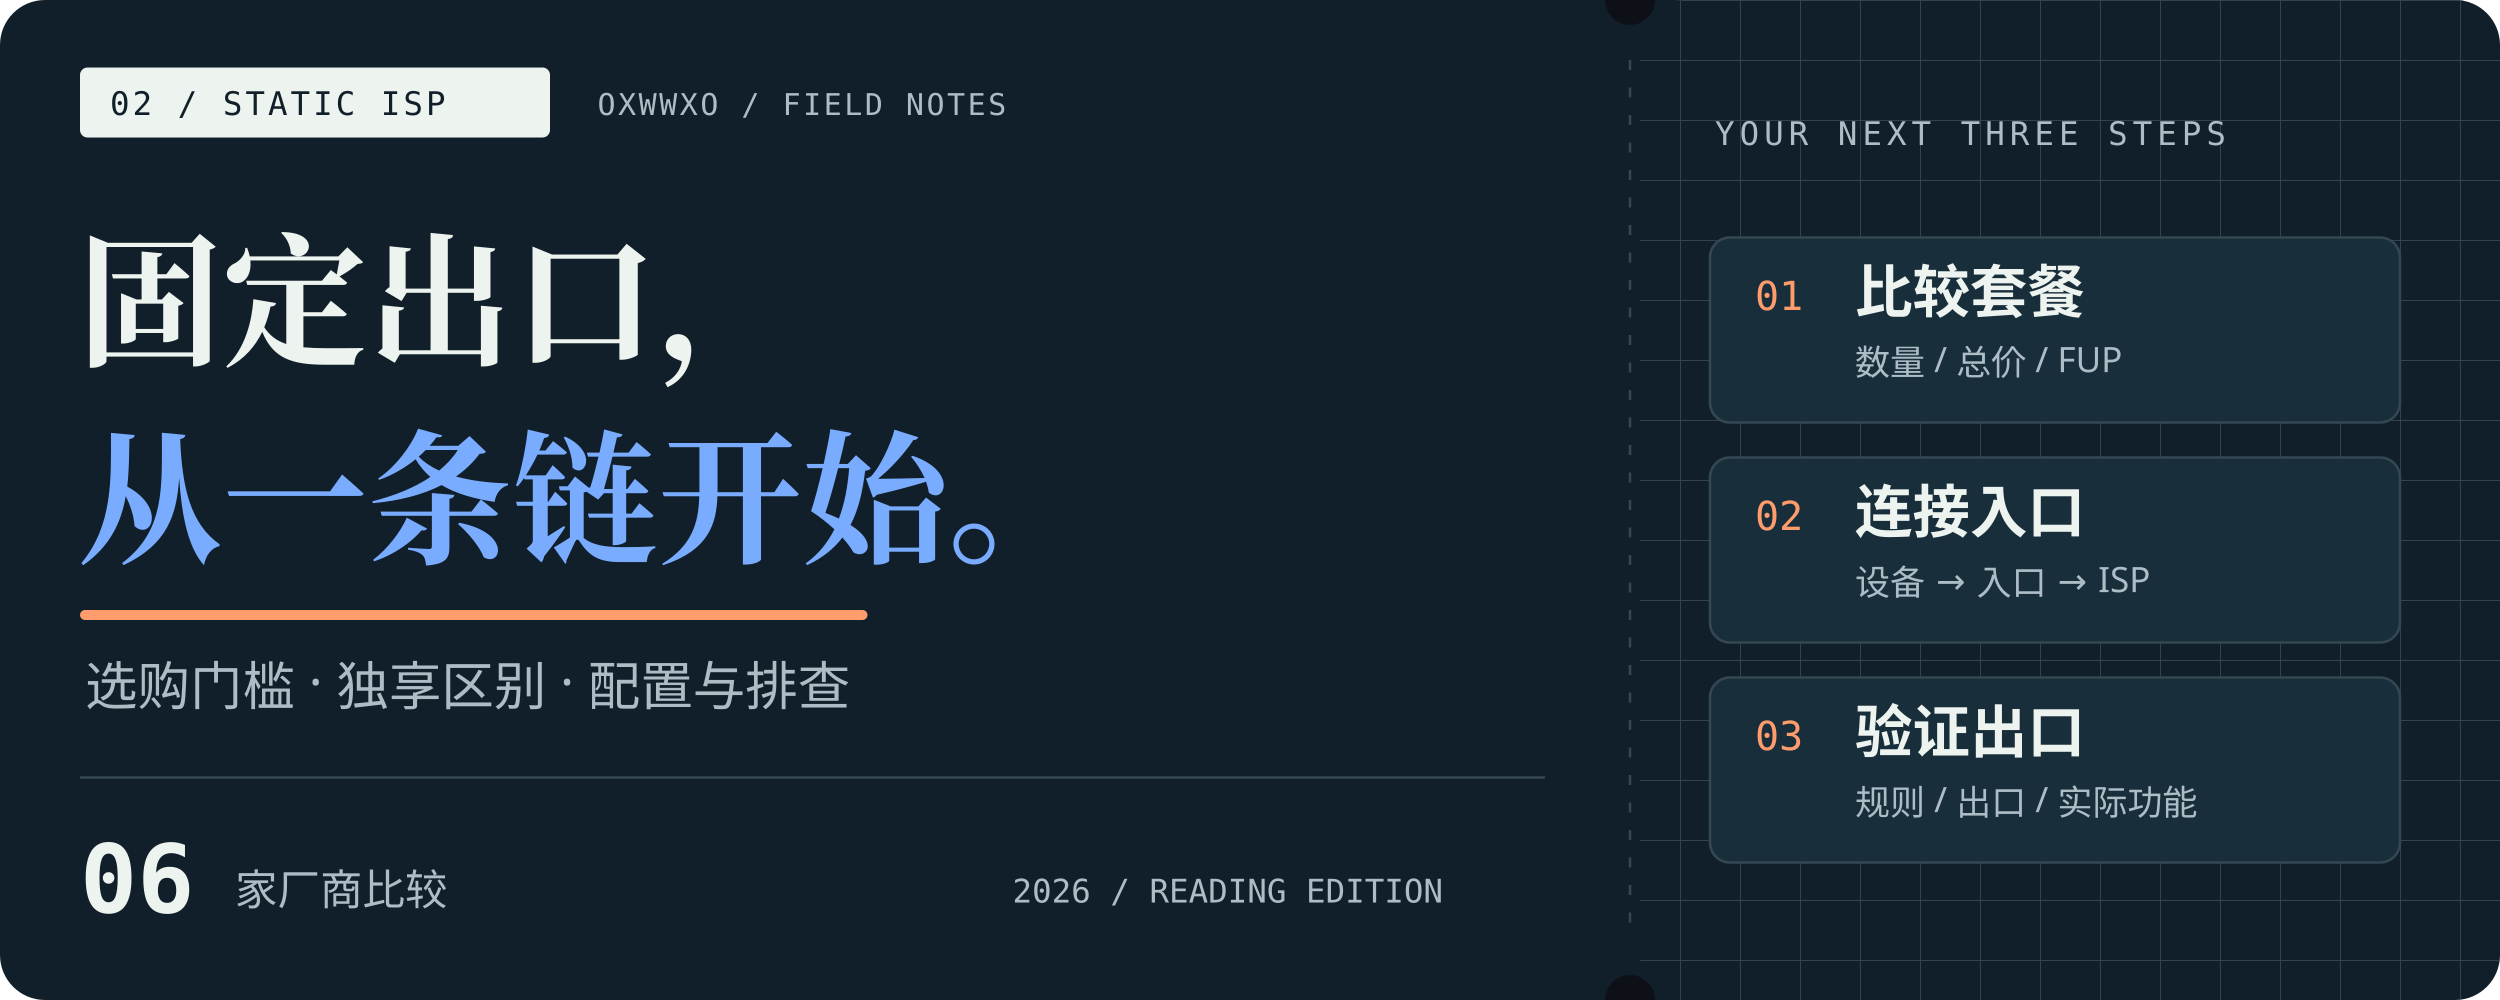
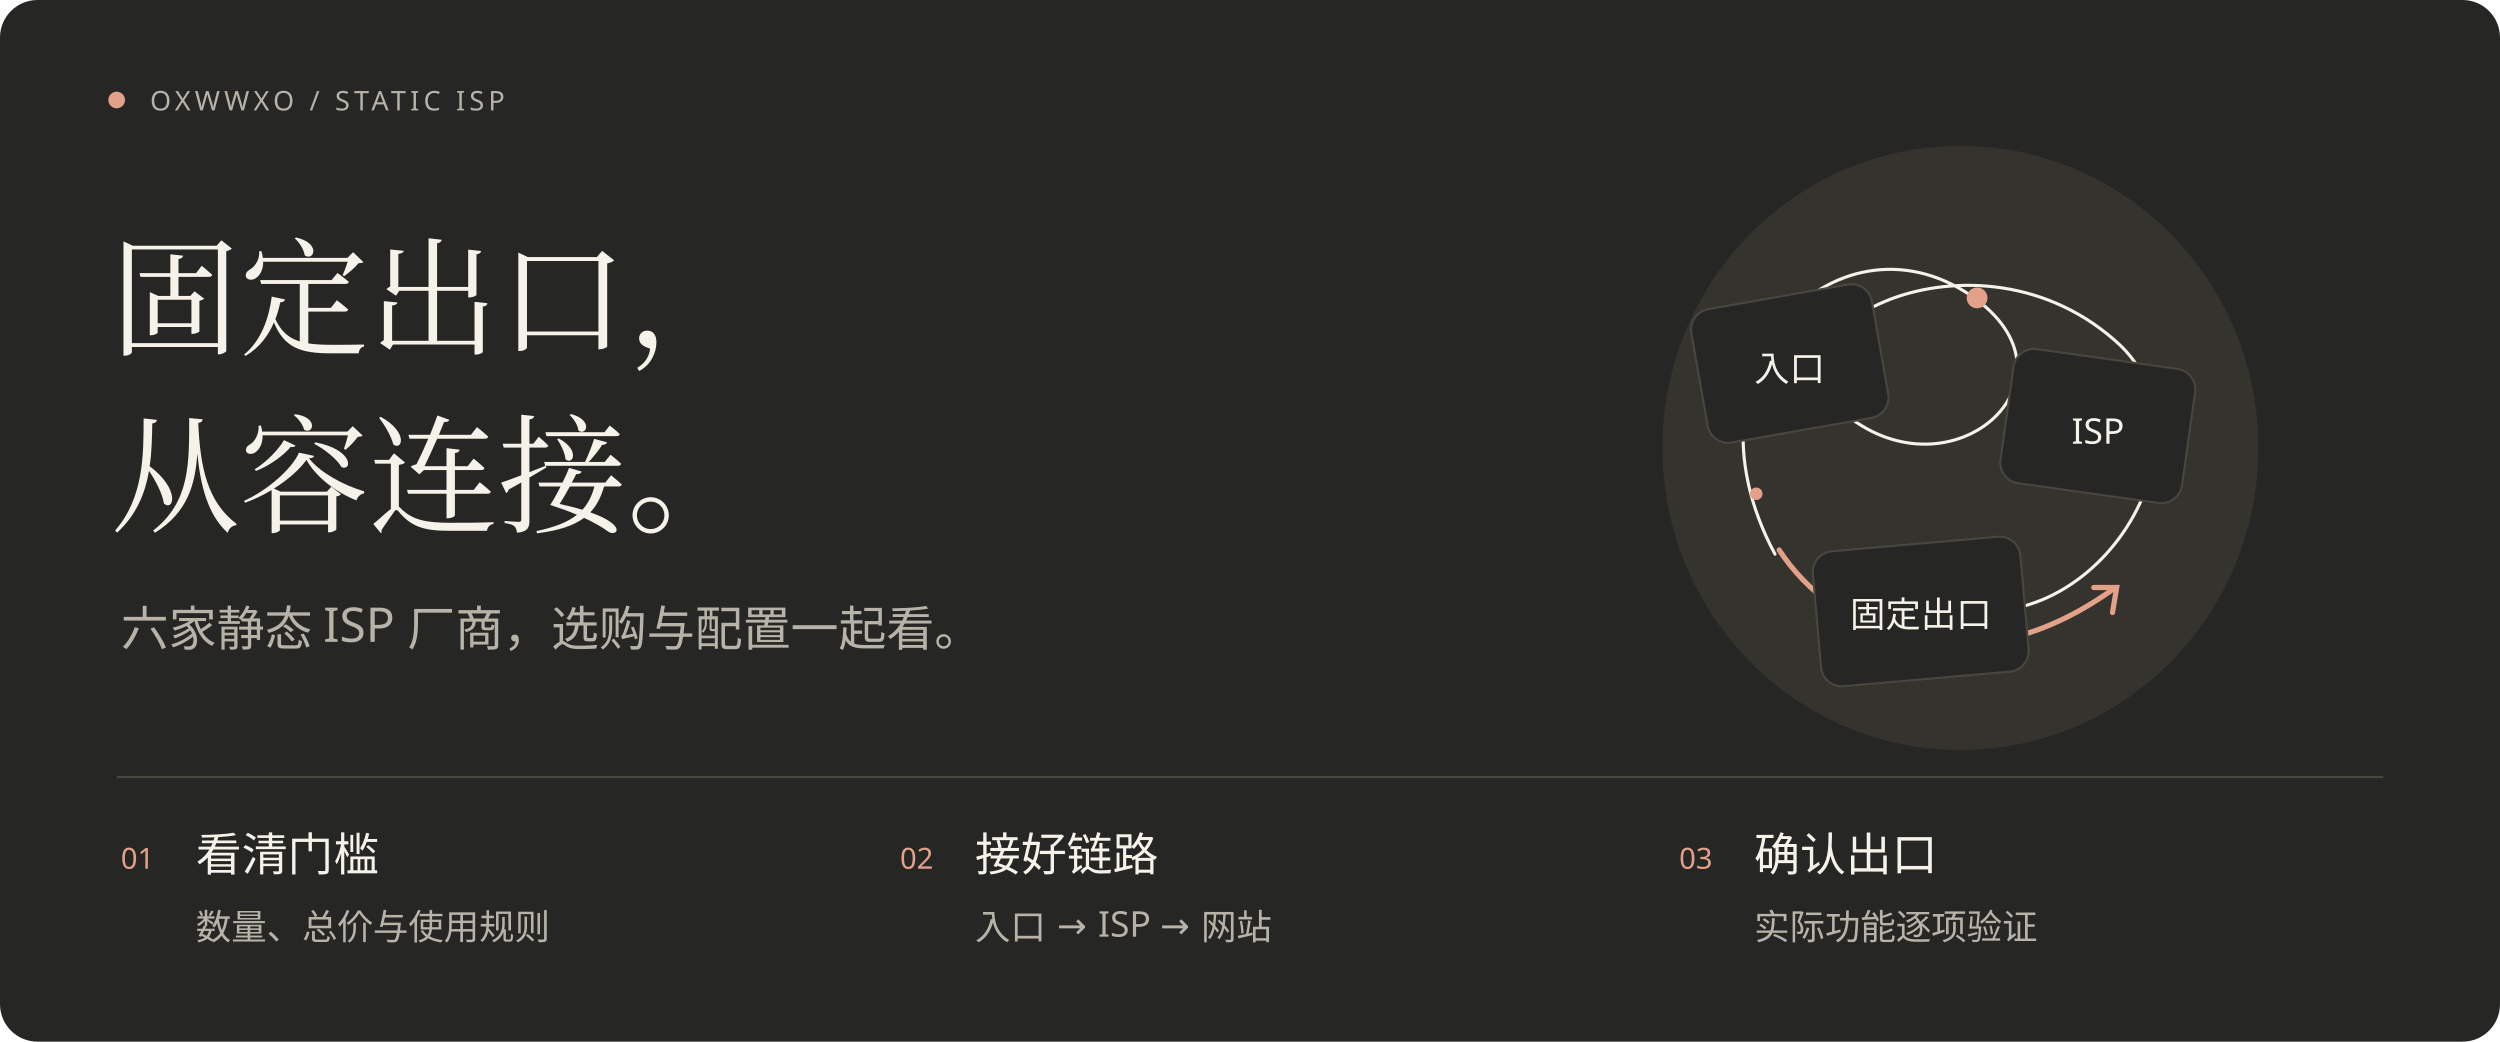
- <svg xmlns="http://www.w3.org/2000/svg" width="1000" height="400" viewBox="0 0 1000 400" role="img" aria-labelledby="title desc">
-   <defs>
-     <pattern id="grid" width="24" height="24" patternUnits="userSpaceOnUse">
-       <path d="M24 0H0V24" fill="none" stroke="#344853" stroke-width=".7" />
-     </pattern>
-   </defs>
-   <rect width="1000" height="400" rx="18" fill="#111f2a" />
-   <rect x="656" y="0" width="344" height="400" rx="18" fill="url(#grid)" />
-   <path d="M652 24V376" stroke="#344853" stroke-dasharray="4 7" />
-   <circle cx="652" cy="0" r="10" fill="#0d1117" />
-   <circle cx="652" cy="400" r="10" fill="#0d1117" />
+ <svg xmlns="http://www.w3.org/2000/svg" width="1200" height="500" viewBox="0 0 1200 500" role="img" aria-labelledby="title desc">
  <g font-family="Microsoft YaHei,PingFang SC,sans-serif">
-     <rect x="32" y="27" width="188" height="28" rx="3" fill="#edf3ee" />
-     <text x="44" y="46" fill="#111f2a" font-size="13" font-family="Consolas,monospace" letter-spacing="1.2">02 / STATIC ISP</text>
-     <text x="239" y="46" fill="#adbdc6" font-size="12" font-family="Consolas,monospace" letter-spacing="1">OXWWXO / FIELD NOTES</text>
-     <g font-family="Noto Serif CJK SC,SimSun,serif" font-size="58" font-weight="700">
-       <text x="31" y="142" fill="#edf3ee">固定出口，</text>
-       <text x="31" y="221" fill="#79acff">从一条链开始。</text>
+     <rect width="1200" height="500" rx="18" fill="#262624" />
+     <circle cx="56" cy="48" r="4" fill="#e3a18a" />
+     <text x="72" y="53" font-size="13" letter-spacing="2" fill="#b7b3a8">OXWWXO  /  STATIC ISP</text>
+     <g font-family="Noto Serif CJK SC,Source Han Serif SC,Songti SC,SimSun,Georgia,serif" font-size="62" fill="#f5f2e9">
+       <text x="53" y="166">固定出口，</text>
+       <text x="53" y="251">从容连接。</text>
    </g>
-     <path d="M34 246H345" stroke="#ff9c6c" stroke-width="4" stroke-linecap="round" />
-     <text x="34" y="282" fill="#adbdc6" font-size="21">选购门槛 · 独享区别 · 配置与排查</text>
-     <path d="M32 311H618" stroke="#344853" />
-     <text x="32" y="365" fill="#edf3ee" font-size="38" font-family="Consolas,monospace" font-weight="700">06</text>
-     <text x="94" y="362" fill="#adbdc6" font-size="17">家厂商比较</text>
-     <text x="405" y="361" fill="#adbdc6" font-size="13" font-family="Consolas,monospace">2026 / READING EDITION</text>
-     <text x="686" y="58" fill="#adbdc6" font-size="13" font-family="Consolas,monospace" letter-spacing="2">YOUR NEXT THREE STEPS</text>
-     <rect x="684" y="95" width="276" height="74" rx="8" fill="#192e3b" stroke="#344853" />
-     <text x="702" y="124" font-size="16" font-family="Consolas,monospace" fill="#ff9c6c">01</text>
-     <text x="742" y="125" font-size="23" font-weight="700" fill="#edf3ee">比较套餐</text>
-     <text x="742" y="150" font-size="14" fill="#adbdc6">数量 / 总价 / FUP</text>
-     <rect x="684" y="183" width="276" height="74" rx="8" fill="#192e3b" stroke="#344853" />
-     <text x="702" y="212" font-size="16" font-family="Consolas,monospace" fill="#ff9c6c">02</text>
-     <text x="742" y="213" font-size="23" font-weight="700" fill="#edf3ee">连接入口</text>
-     <text x="742" y="238" font-size="14" fill="#adbdc6">设备 → 入口 → ISP</text>
-     <rect x="684" y="271" width="276" height="74" rx="8" fill="#192e3b" stroke="#344853" />
-     <text x="702" y="300" font-size="16" font-family="Consolas,monospace" fill="#ff9c6c">03</text>
-     <text x="742" y="301" font-size="23" font-weight="700" fill="#edf3ee">验证出口</text>
-     <text x="742" y="326" font-size="14" fill="#adbdc6">规则 / 出口 / 实际功能</text>
+     <text x="58" y="310" font-size="23" fill="#b7b3a8">六家静态 ISP 厂商，选购与配置一起看。</text>
+     <g transform="translate(812 84)">
+       <ellipse cx="129" cy="131" rx="143" ry="145" fill="#34332e" />
+       <g fill="none" stroke="#f5f2e9" stroke-width="1.5" stroke-linecap="round">
+         <path d="M40 182C-10 89 73 12 137 60C189 99 125 156 74 115C25 76 137 17 206 82C255 130 190 232 116 205" />
+         <path d="M42 180C68 220 132 249 202 199" stroke="#e3a18a" stroke-width="2.5" />
+         <path d="m193 198 11 0-2 12" stroke="#e3a18a" stroke-width="2.5" />
+       </g>
+       <g stroke="#48463f" fill="#262624">
+         <rect x="3" y="58" width="88" height="65" rx="10" transform="rotate(-10 47 90)" />
+         <rect x="151" y="88" width="88" height="65" rx="10" transform="rotate(8 195 120)" />
+         <rect x="60" y="177" width="100" height="65" rx="10" transform="rotate(-5 110 210)" />
+       </g>
+       <g fill="#f5f2e9" text-anchor="middle" font-size="17">
+         <text x="47" y="99">入口</text>
+         <text x="195" y="129">ISP</text>
+         <text x="110" y="217">固定出口</text>
+       </g>
+       <circle cx="137" cy="59" r="5" fill="#e3a18a" />
+       <circle cx="31" cy="153" r="3" fill="#e3a18a" />
+     </g>
+     <path d="M56 373H1144" stroke="#48463f" />
+     <text x="58" y="417" font-size="14" fill="#e3a18a">01</text>
+     <text x="94" y="418" font-size="22" fill="#f5f2e9">看清门槛</text>
+     <text x="94" y="451" font-size="17" fill="#b7b3a8">数量、总价与使用规则</text>
+     <text x="432" y="417" font-size="14" fill="#e3a18a">02</text>
+     <text x="468" y="418" font-size="22" fill="#f5f2e9">接好链路</text>
+     <text x="468" y="451" font-size="17" fill="#b7b3a8">入口 → ISP → 网站</text>
+     <text x="806" y="417" font-size="14" fill="#e3a18a">03</text>
+     <text x="842" y="418" font-size="22" fill="#f5f2e9">确认出口</text>
+     <text x="842" y="451" font-size="17" fill="#b7b3a8">实际功能逐项验证</text>
  </g>
</svg>
